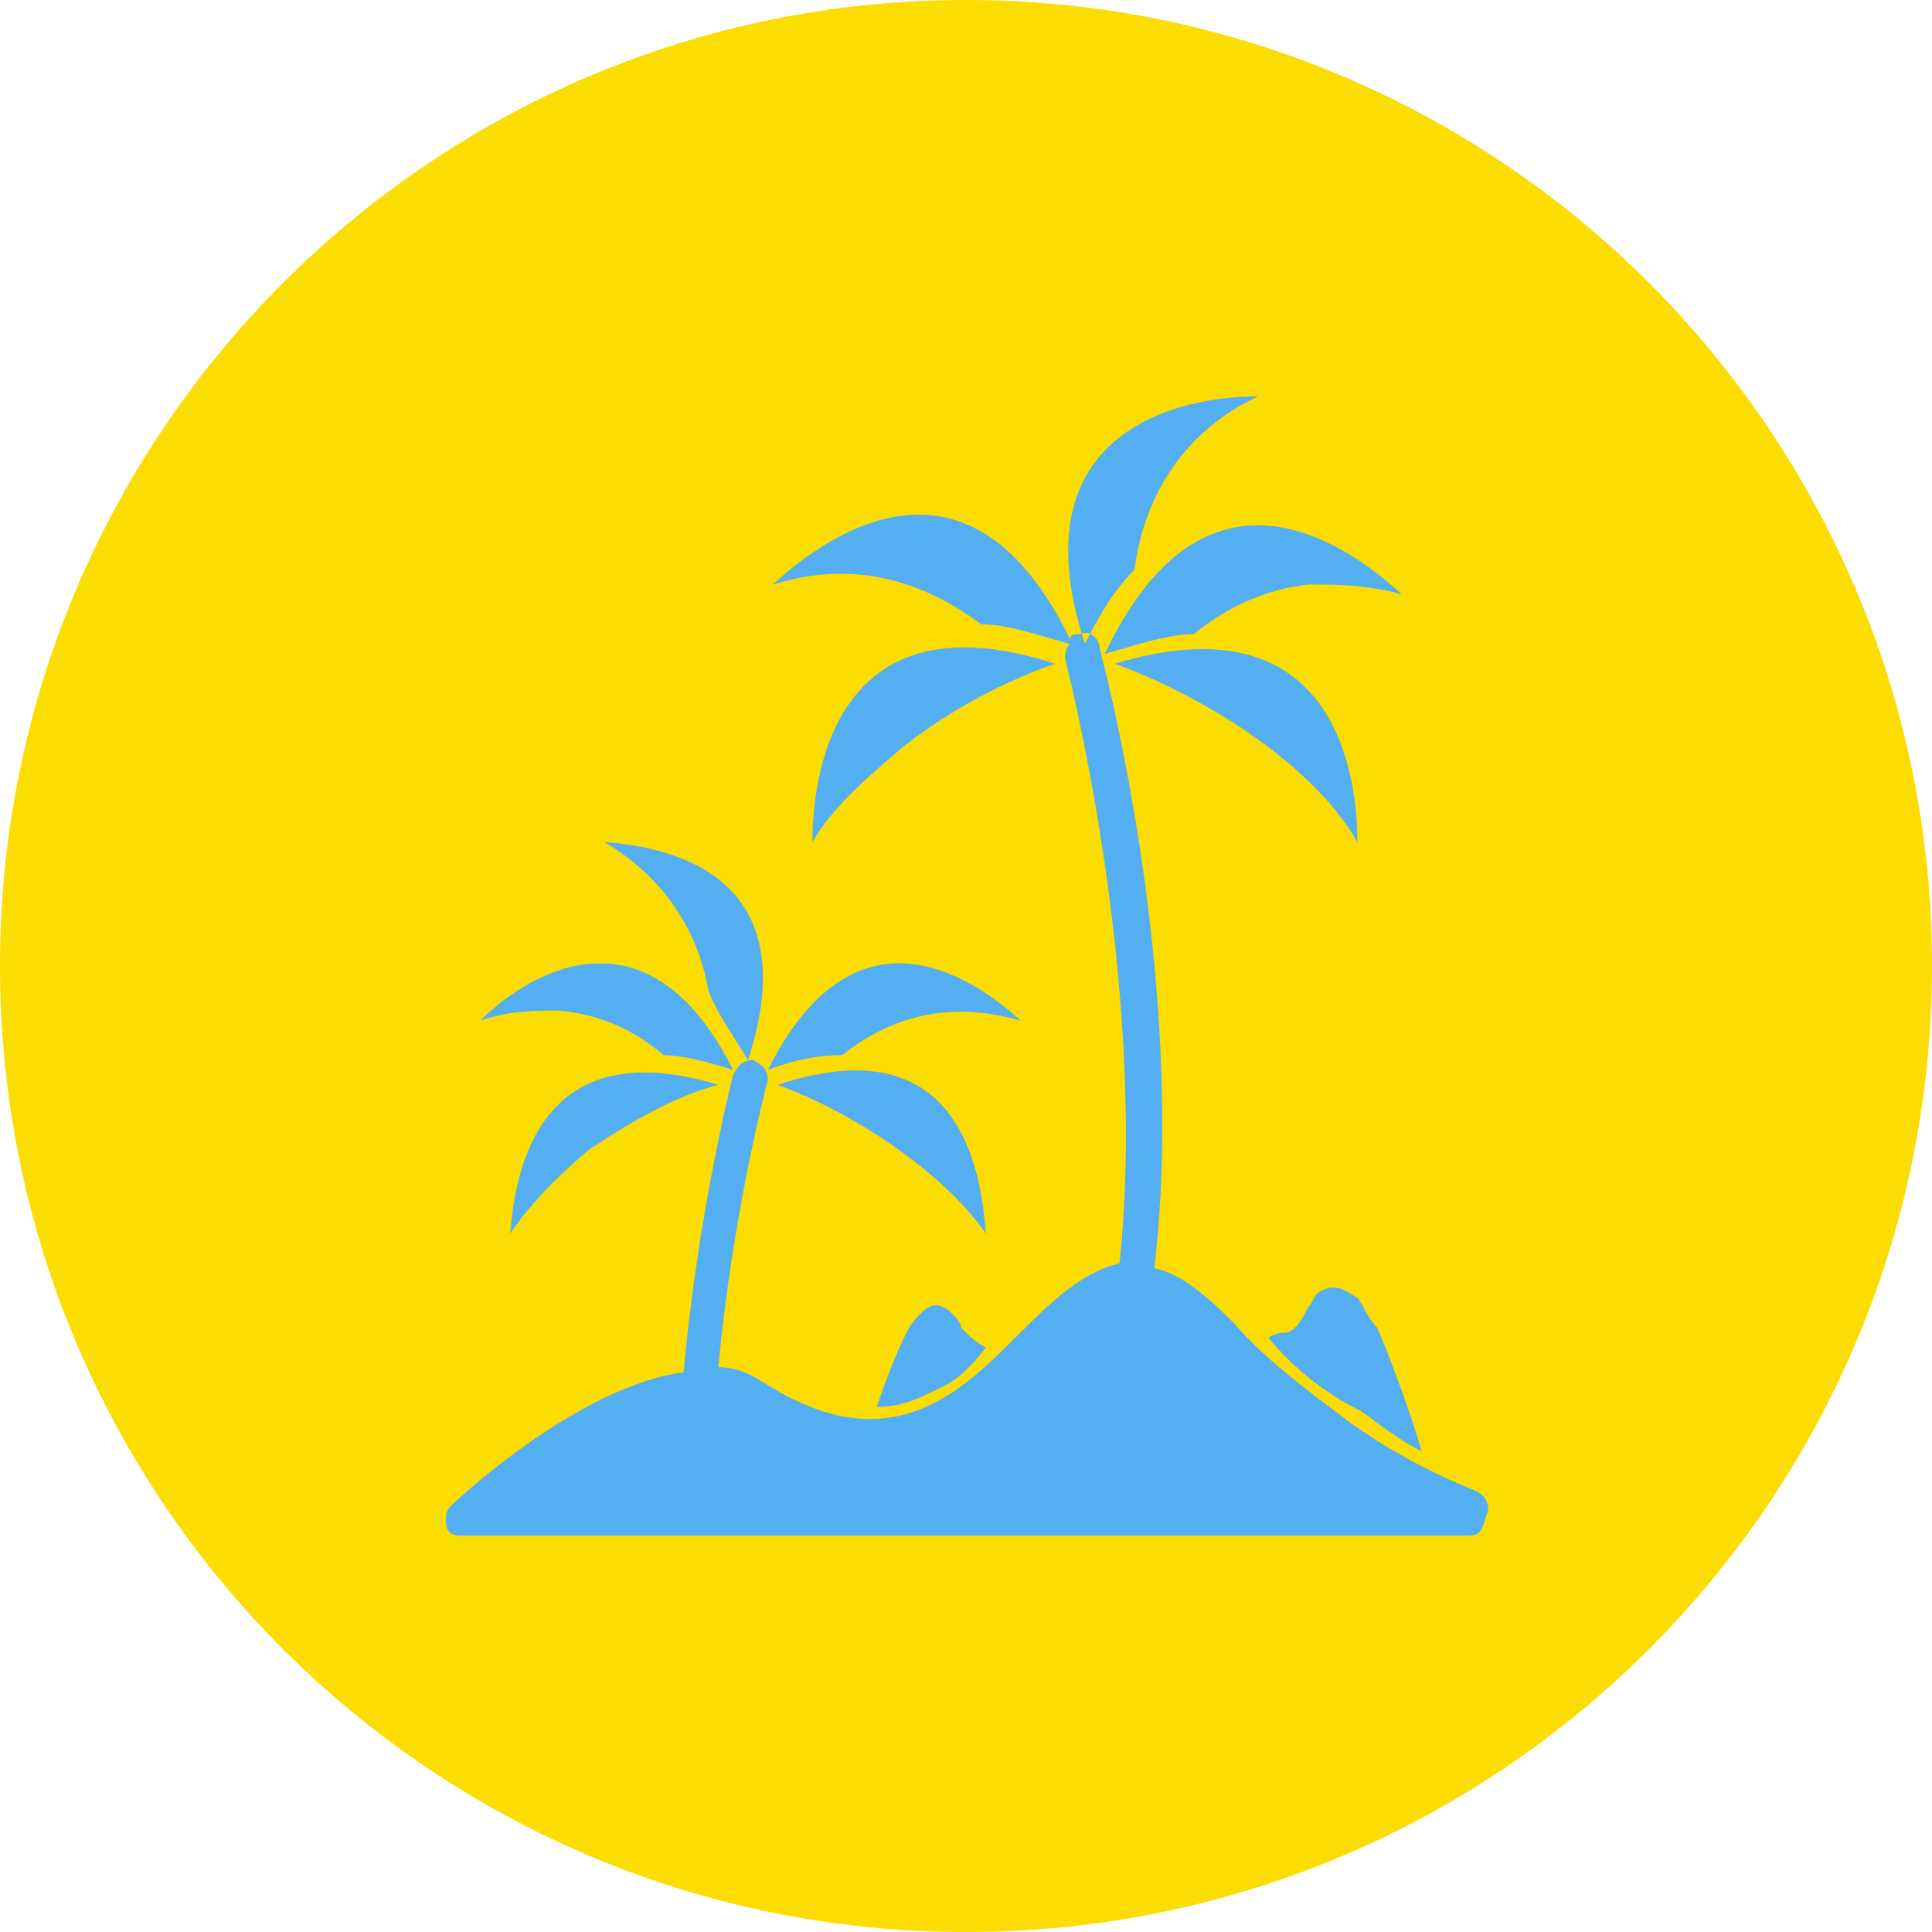
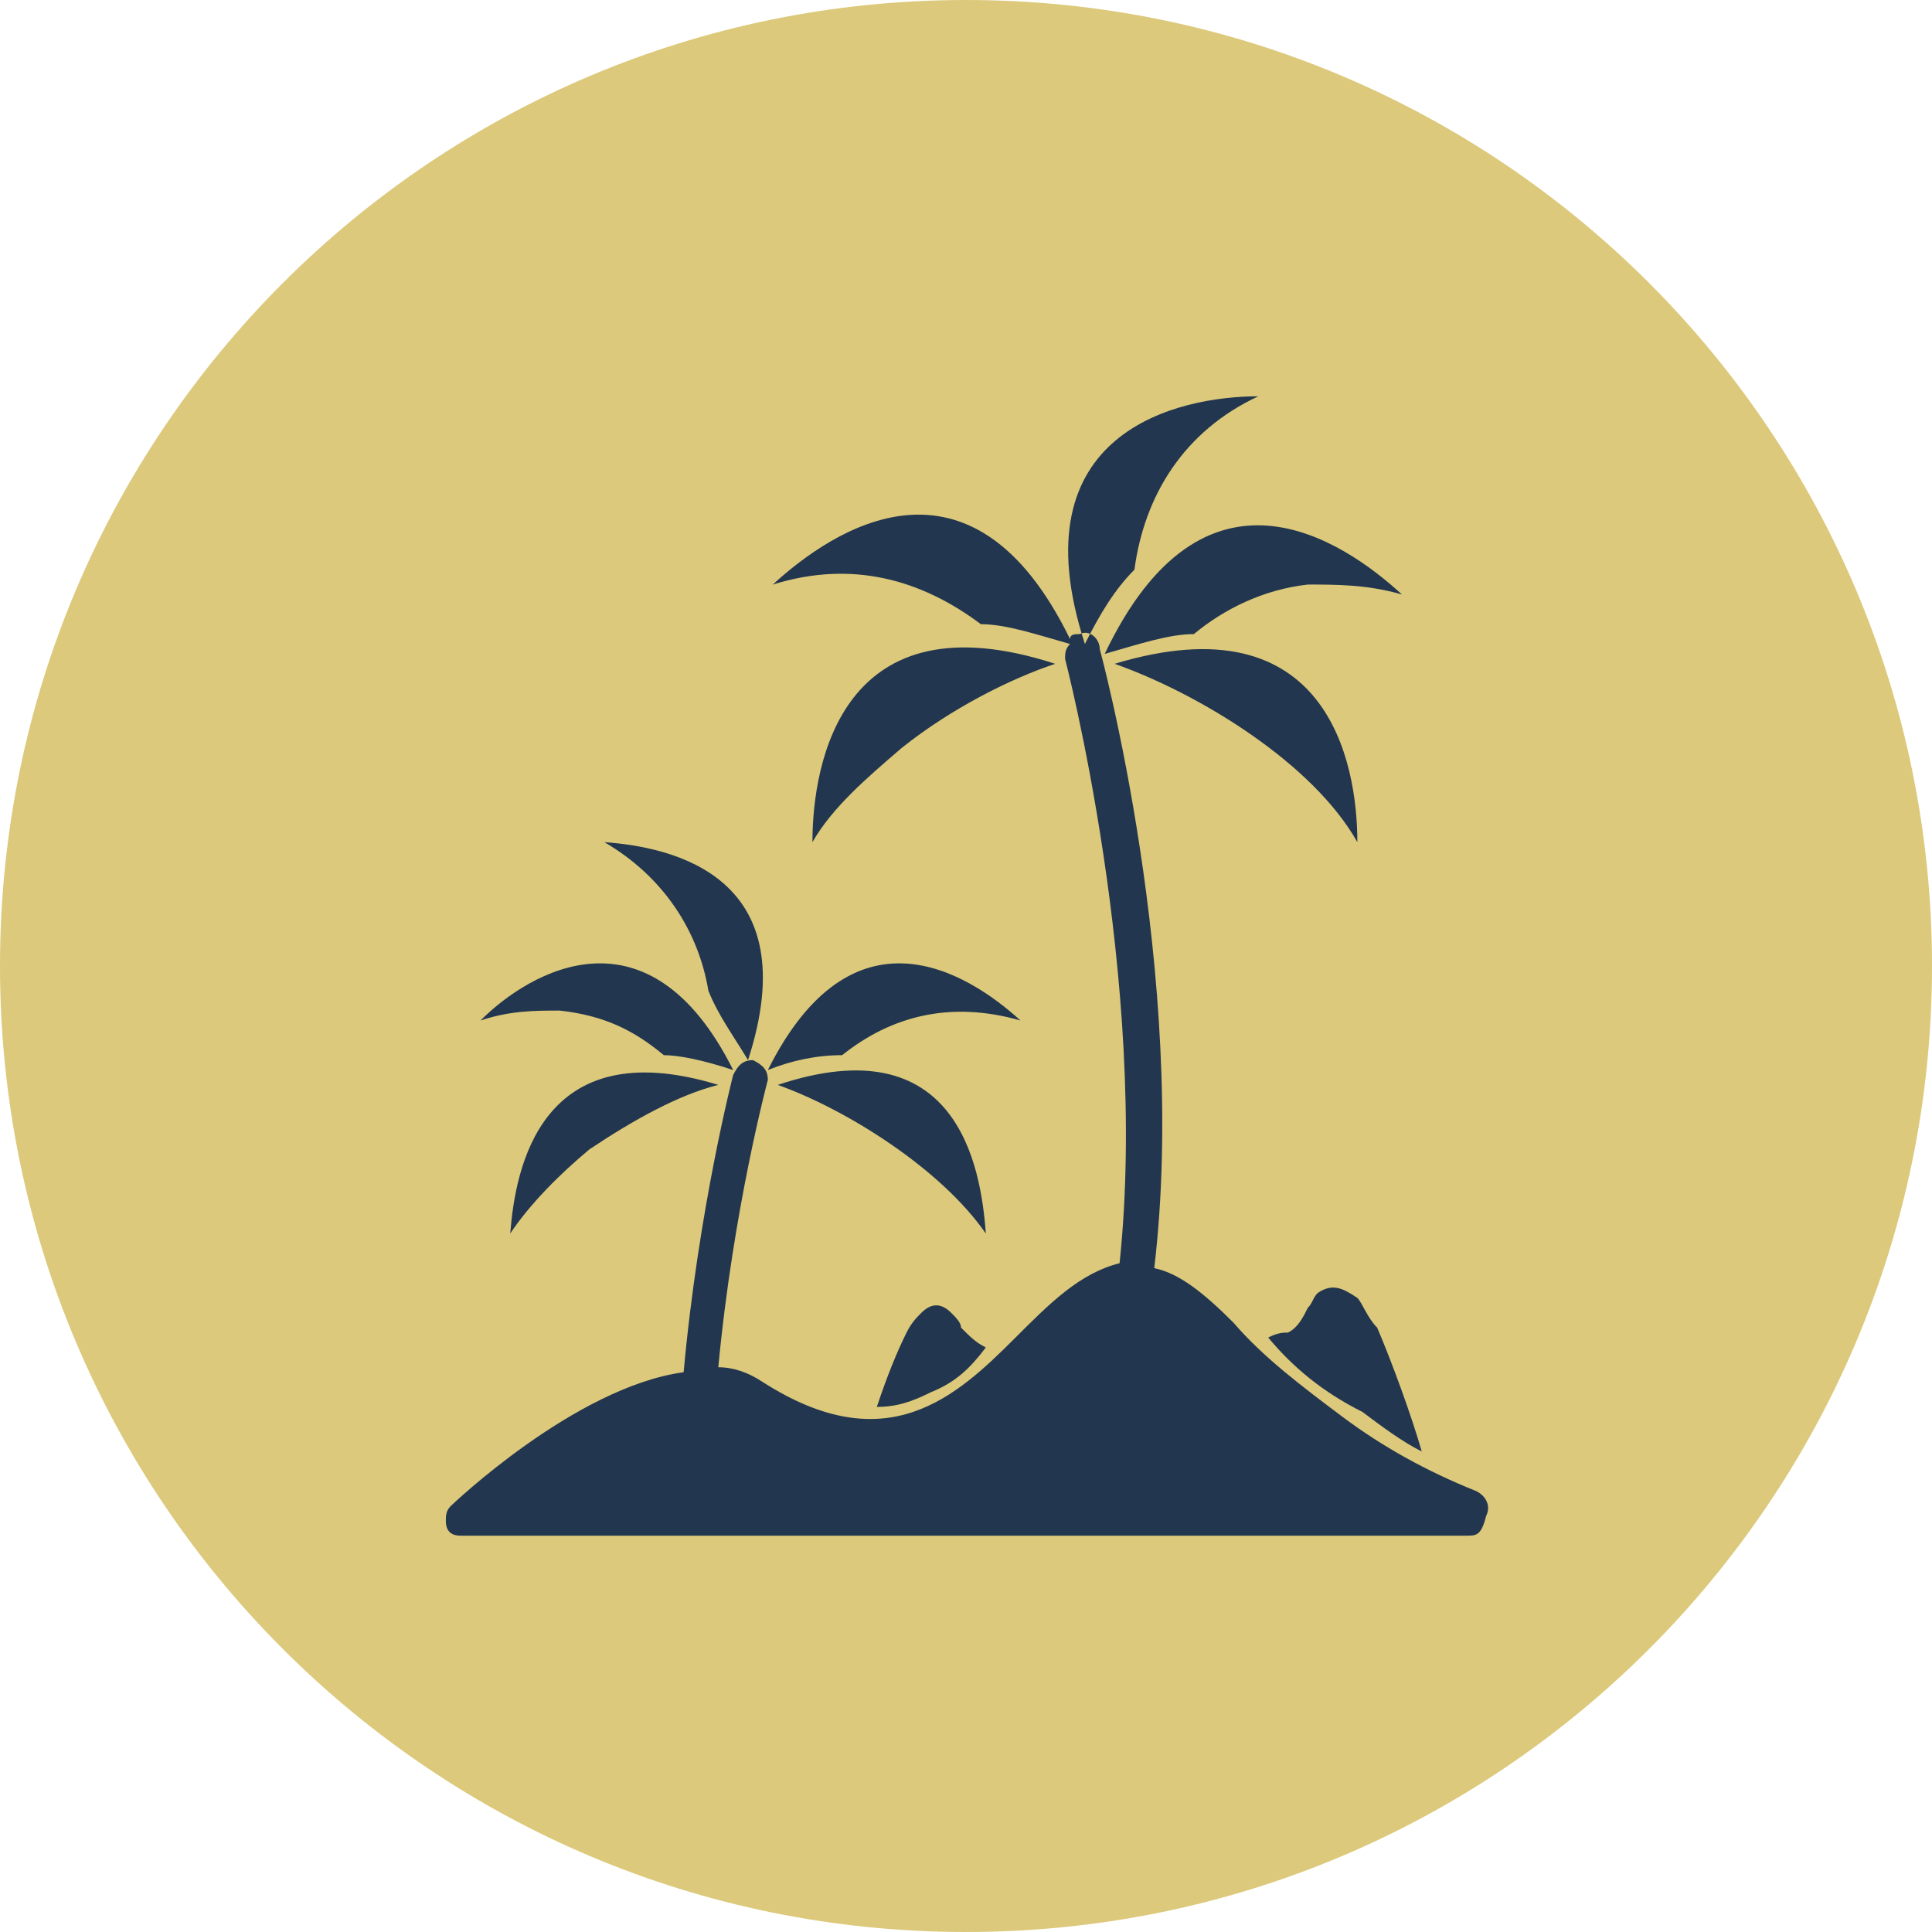
<svg xmlns="http://www.w3.org/2000/svg" version="1.1" id="Layer_1" x="0px" y="0px" viewBox="0 0 39 39" style="enable-background:new 0 0 39 39;" xml:space="preserve">
  <g id="Raggruppa_304" transform="translate(1152 -463)">
-     <circle id="Ellisse_49" style="fill:#FBDC03;" cx="-1132.5" cy="482.5" r="19.5" />
+     <circle id="Ellisse_49" style="fill:#DCC97B;" cx="-1132.5" cy="482.5" r="19.5" />
  </g>
  <g id="Layer_x0020_1">
-     <path style="fill:#54AEF2;" d="M9.1,30.4c0,0,2.5-2.4,4.7-2.7c0.3-3.3,1-6,1-6c0.1-0.2,0.2-0.3,0.4-0.3c0.2,0.1,0.3,0.2,0.3,0.4   c0,0-0.7,2.6-1,5.8c0.3,0,0.6,0.1,0.9,0.3c2.5,1.6,3.9,0.3,5.1-0.9c0.7-0.7,1.3-1.3,2.1-1.5c0.6-5.7-1.1-12.2-1.1-12.2   c0-0.1,0-0.2,0.1-0.3c-0.7-0.2-1.3-0.4-1.8-0.4c-1.2-0.9-2.6-1.3-4.2-0.8c1.2-1.1,4-3,6,1.1c0-0.1,0.1-0.1,0.2-0.1   c0.2-0.1,0.4,0.1,0.4,0.3c0,0,1.8,6.6,1.1,12.5c0.5,0.1,1,0.5,1.6,1.1c0.6,0.7,1.4,1.3,2.2,1.9c0.8,0.6,1.7,1.1,2.7,1.5   c0.2,0.1,0.3,0.3,0.2,0.5C29.9,31,29.8,31,29.6,31H9.3C9.1,31,9,30.9,9,30.7C9,30.6,9,30.5,9.1,30.4z M14.5,21.9   c-3.6-1.1-4.1,1.7-4.2,3c0.4-0.6,1-1.2,1.6-1.7C12.8,22.6,13.7,22.1,14.5,21.9z M14.8,21.6c-1.7-3.4-4.1-2-5.1-1   c0.6-0.2,1.1-0.2,1.6-0.2c0.9,0.1,1.5,0.4,2.1,0.9C13.7,21.3,14.2,21.4,14.8,21.6z M15.1,21.4c1.2-3.7-1.5-4.3-2.9-4.4   c1.2,0.7,1.9,1.8,2.1,3C14.5,20.5,14.8,20.9,15.1,21.4z M17,21.3c1-0.8,2.2-1.1,3.6-0.7c-1.1-1-3.4-2.4-5.1,1   C16,21.4,16.5,21.3,17,21.3z M19.9,24.9c-0.1-1.4-0.6-4.2-4.2-3C17.1,22.4,19,23.6,19.9,24.9z M27.4,17c0-1.6-0.6-4.9-4.9-3.6   C24.2,14,26.5,15.4,27.4,17z M28.3,12c-1.2-1.1-4-3-6,1.2c0.7-0.2,1.3-0.4,1.8-0.4c0.6-0.5,1.4-0.9,2.3-1   C27,11.8,27.6,11.8,28.3,12z M25.4,8C23.8,8,20.5,8.7,21.9,13c0.3-0.6,0.6-1.1,1-1.5C23.1,10,23.9,8.7,25.4,8z M18.2,15.1   c1-0.8,2.2-1.4,3.1-1.7c-4.3-1.4-4.9,2-4.9,3.6C16.8,16.3,17.5,15.7,18.2,15.1z M19.9,27.2C19.9,27.2,19.9,27.3,19.9,27.2   c-0.3,0.4-0.6,0.7-1.1,0.9c-0.4,0.2-0.7,0.3-1.1,0.3c0.2-0.6,0.4-1.1,0.6-1.5c0.1-0.2,0.2-0.3,0.3-0.4c0.2-0.2,0.4-0.2,0.6,0   c0,0,0,0,0,0c0.1,0.1,0.2,0.2,0.2,0.3C19.6,27,19.7,27.1,19.9,27.2z M25.6,27c0.2-0.1,0.3-0.1,0.4-0.1c0.2-0.1,0.3-0.3,0.4-0.5   c0.1-0.1,0.1-0.2,0.2-0.3c0.3-0.2,0.5-0.1,0.8,0.1c0.1,0.1,0.2,0.4,0.4,0.6c0.3,0.7,0.7,1.8,0.9,2.5c-0.4-0.2-0.8-0.5-1.2-0.8   C26.7,28.1,26.1,27.6,25.6,27z" />
+     <path style="fill:#22364F;" d="M9.1,30.4c0,0,2.5-2.4,4.7-2.7c0.3-3.3,1-6,1-6c0.1-0.2,0.2-0.3,0.4-0.3c0.2,0.1,0.3,0.2,0.3,0.4   c0,0-0.7,2.6-1,5.8c0.3,0,0.6,0.1,0.9,0.3c2.5,1.6,3.9,0.3,5.1-0.9c0.7-0.7,1.3-1.3,2.1-1.5c0.6-5.7-1.1-12.2-1.1-12.2   c0-0.1,0-0.2,0.1-0.3c-0.7-0.2-1.3-0.4-1.8-0.4c-1.2-0.9-2.6-1.3-4.2-0.8c1.2-1.1,4-3,6,1.1c0-0.1,0.1-0.1,0.2-0.1   c0.2-0.1,0.4,0.1,0.4,0.3c0,0,1.8,6.6,1.1,12.5c0.5,0.1,1,0.5,1.6,1.1c0.6,0.7,1.4,1.3,2.2,1.9c0.8,0.6,1.7,1.1,2.7,1.5   c0.2,0.1,0.3,0.3,0.2,0.5C29.9,31,29.8,31,29.6,31H9.3C9.1,31,9,30.9,9,30.7C9,30.6,9,30.5,9.1,30.4z M14.5,21.9   c-3.6-1.1-4.1,1.7-4.2,3c0.4-0.6,1-1.2,1.6-1.7C12.8,22.6,13.7,22.1,14.5,21.9z M14.8,21.6c-1.7-3.4-4.1-2-5.1-1   c0.6-0.2,1.1-0.2,1.6-0.2c0.9,0.1,1.5,0.4,2.1,0.9C13.7,21.3,14.2,21.4,14.8,21.6z M15.1,21.4c1.2-3.7-1.5-4.3-2.9-4.4   c1.2,0.7,1.9,1.8,2.1,3C14.5,20.5,14.8,20.9,15.1,21.4z M17,21.3c1-0.8,2.2-1.1,3.6-0.7c-1.1-1-3.4-2.4-5.1,1   C16,21.4,16.5,21.3,17,21.3z M19.9,24.9c-0.1-1.4-0.6-4.2-4.2-3C17.1,22.4,19,23.6,19.9,24.9z M27.4,17c0-1.6-0.6-4.9-4.9-3.6   C24.2,14,26.5,15.4,27.4,17z M28.3,12c-1.2-1.1-4-3-6,1.2c0.7-0.2,1.3-0.4,1.8-0.4c0.6-0.5,1.4-0.9,2.3-1   C27,11.8,27.6,11.8,28.3,12z M25.4,8C23.8,8,20.5,8.7,21.9,13c0.3-0.6,0.6-1.1,1-1.5C23.1,10,23.9,8.7,25.4,8z M18.2,15.1   c1-0.8,2.2-1.4,3.1-1.7c-4.3-1.4-4.9,2-4.9,3.6C16.8,16.3,17.5,15.7,18.2,15.1z M19.9,27.2C19.9,27.2,19.9,27.3,19.9,27.2   c-0.3,0.4-0.6,0.7-1.1,0.9c-0.4,0.2-0.7,0.3-1.1,0.3c0.2-0.6,0.4-1.1,0.6-1.5c0.1-0.2,0.2-0.3,0.3-0.4c0.2-0.2,0.4-0.2,0.6,0   c0,0,0,0,0,0c0.1,0.1,0.2,0.2,0.2,0.3C19.6,27,19.7,27.1,19.9,27.2z M25.6,27c0.2-0.1,0.3-0.1,0.4-0.1c0.2-0.1,0.3-0.3,0.4-0.5   c0.1-0.1,0.1-0.2,0.2-0.3c0.3-0.2,0.5-0.1,0.8,0.1c0.1,0.1,0.2,0.4,0.4,0.6c0.3,0.7,0.7,1.8,0.9,2.5c-0.4-0.2-0.8-0.5-1.2-0.8   C26.7,28.1,26.1,27.6,25.6,27z" />
  </g>
</svg>
